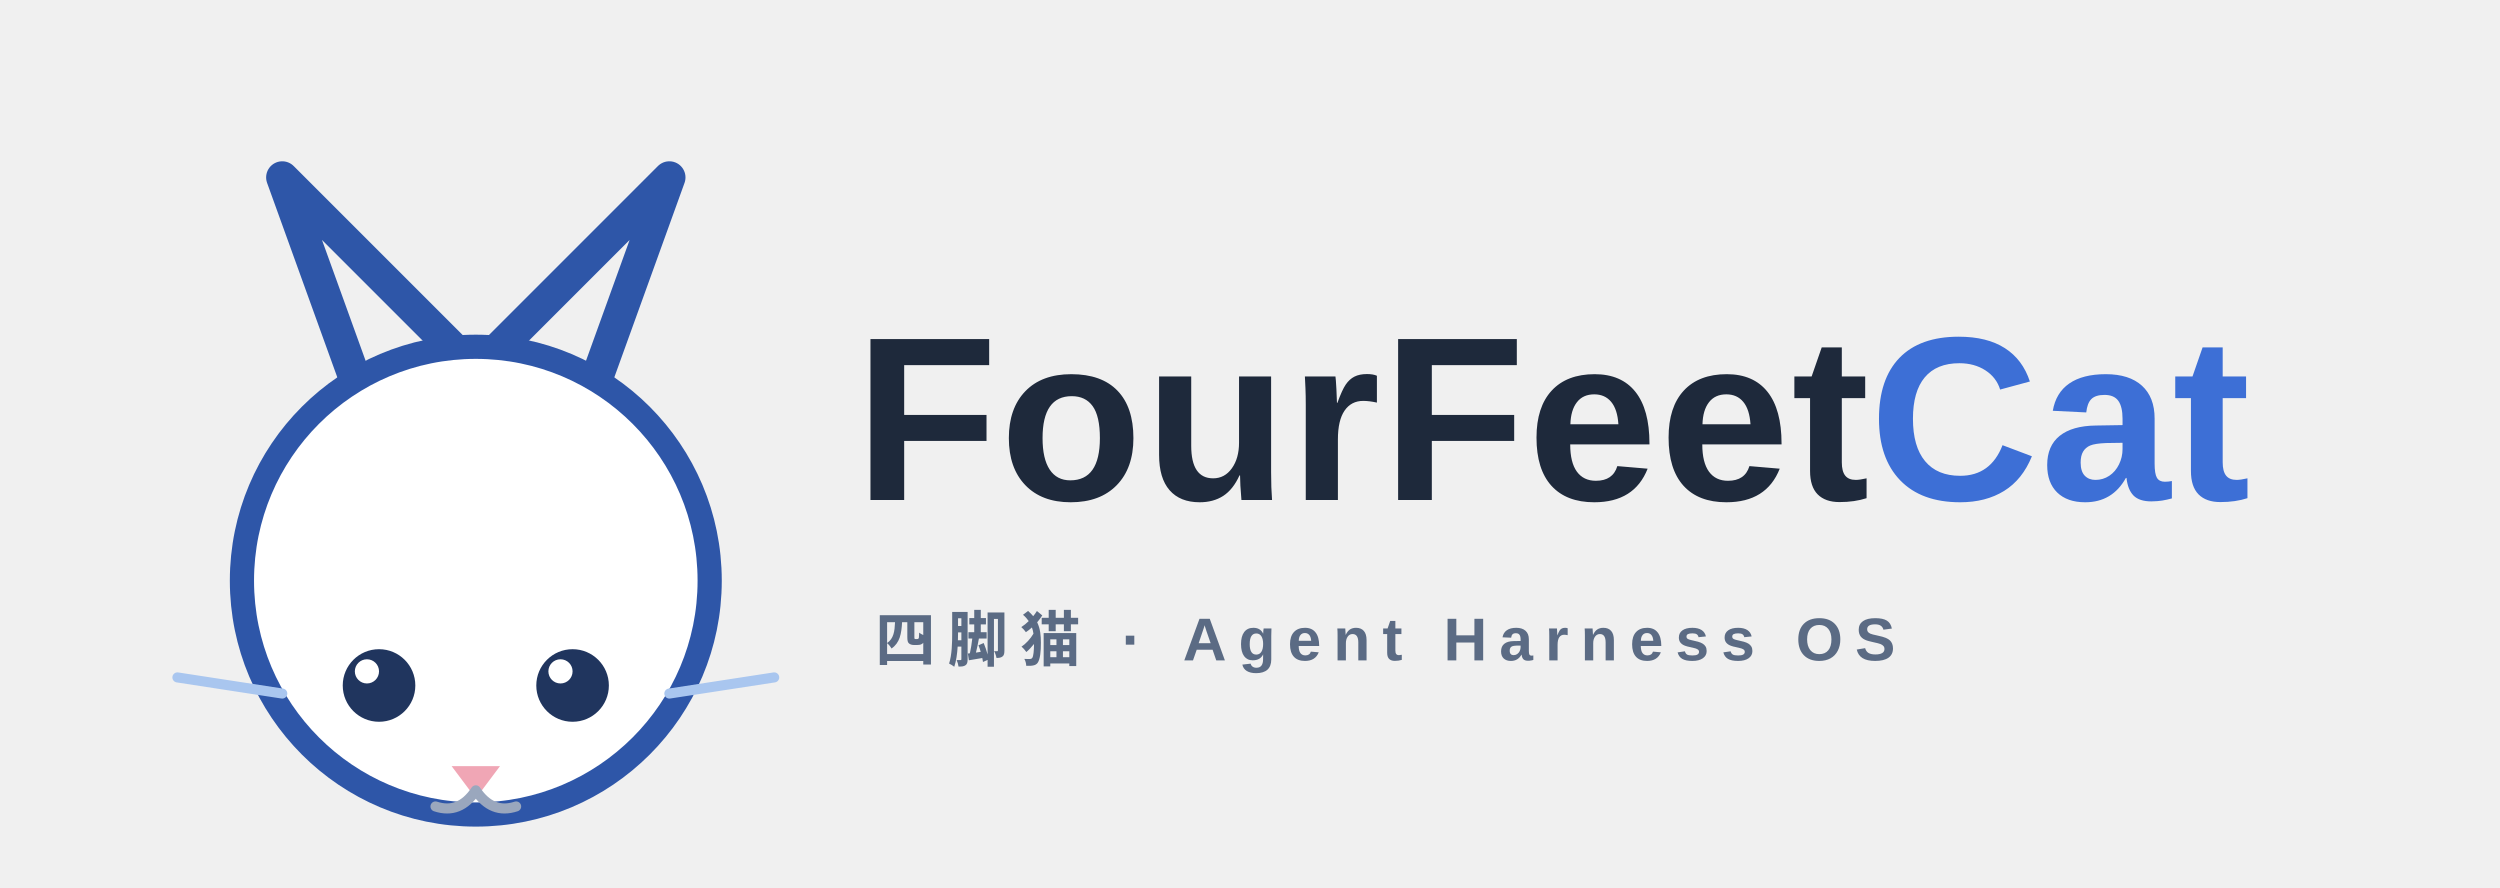
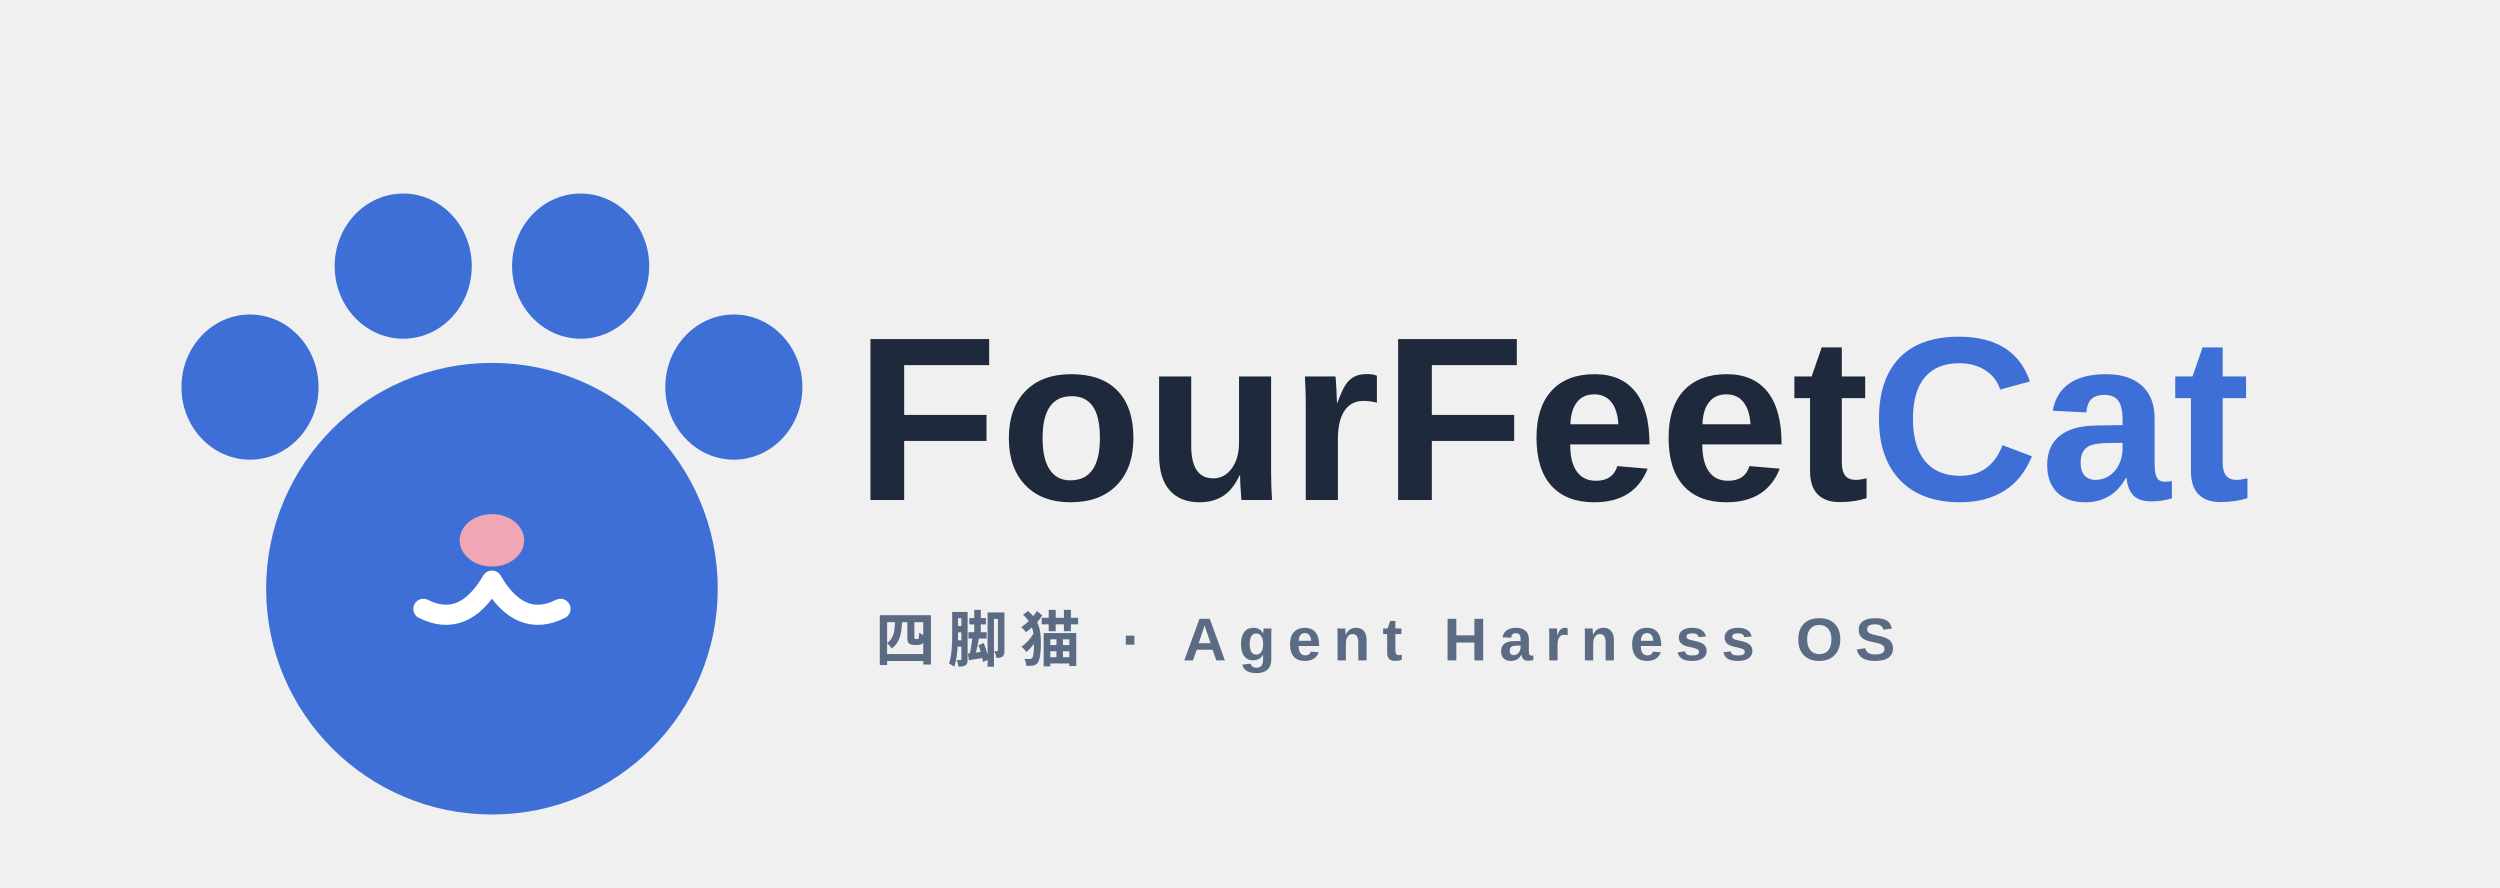
<svg xmlns="http://www.w3.org/2000/svg" viewBox="0 0 620 220" font-family="'PingFang SC','Segoe UI','Helvetica Neue',Arial,sans-serif">
-   <g transform="translate(18,12)">
-     <g stroke="#2E56A8" stroke-width="8" stroke-linecap="round" fill="none">
-       <path d="M 78 104 L 52 32 M 52 32 L 98 78" />
-       <path d="M 122 104 L 148 32 M 148 32 L 102 78" />
-     </g>
-     <circle cx="100" cy="132" r="58" fill="#FFFFFF" stroke="#2E56A8" stroke-width="6" />
-     <circle cx="76" cy="158" r="9" fill="#20355E" />
-     <circle cx="124" cy="158" r="9" fill="#20355E" />
-     <circle cx="73" cy="154.5" r="3" fill="#FFFFFF" />
-     <circle cx="121" cy="154.5" r="3" fill="#FFFFFF" />
-     <path d="M 94 178 L 106 178 L 100 186 Z" fill="#F0A6B5" stroke-linejoin="round" />
-     <path d="M 100 184 Q 96 190 90 188 M 100 184 Q 104 190 110 188" stroke="#9AA7BD" stroke-width="2.5" stroke-linecap="round" fill="none" />
-     <path d="M 52 160 L 26 156 M 148 160 L 174 156" stroke="#A9C6EF" stroke-width="2.5" stroke-linecap="round" fill="none" />
+   <g transform="translate(22,8)">
+     <ellipse cx="40" cy="88" rx="17" ry="18" fill="#3D6FD6" />
+     <ellipse cx="78" cy="58" rx="17" ry="18" fill="#3D6FD6" />
+     <ellipse cx="122" cy="58" rx="17" ry="18" fill="#3D6FD6" />
+     <ellipse cx="160" cy="88" rx="17" ry="18" fill="#3D6FD6" />
+     <circle cx="100" cy="138" r="56" fill="#3D6FD6" />
+     <ellipse cx="100" cy="126" rx="8" ry="6.5" fill="#F0A6B5" />
+     <path d="M 100 136 Q 93 148 83 143 M 100 136 Q 107 148 117 143" stroke="#FFFFFF" stroke-width="5" stroke-linecap="round" fill="none" />
  </g>
  <text x="212" y="124" font-size="58" font-weight="700" fill="#1E293B" letter-spacing="0.5">FourFeet<tspan fill="#3D6FD6" font-weight="800">Cat</tspan>
  </text>
  <text x="217" y="164" font-size="15" font-weight="600" fill="#5B6B84" letter-spacing="3">四脚猫 · Agent Harness OS</text>
</svg>
